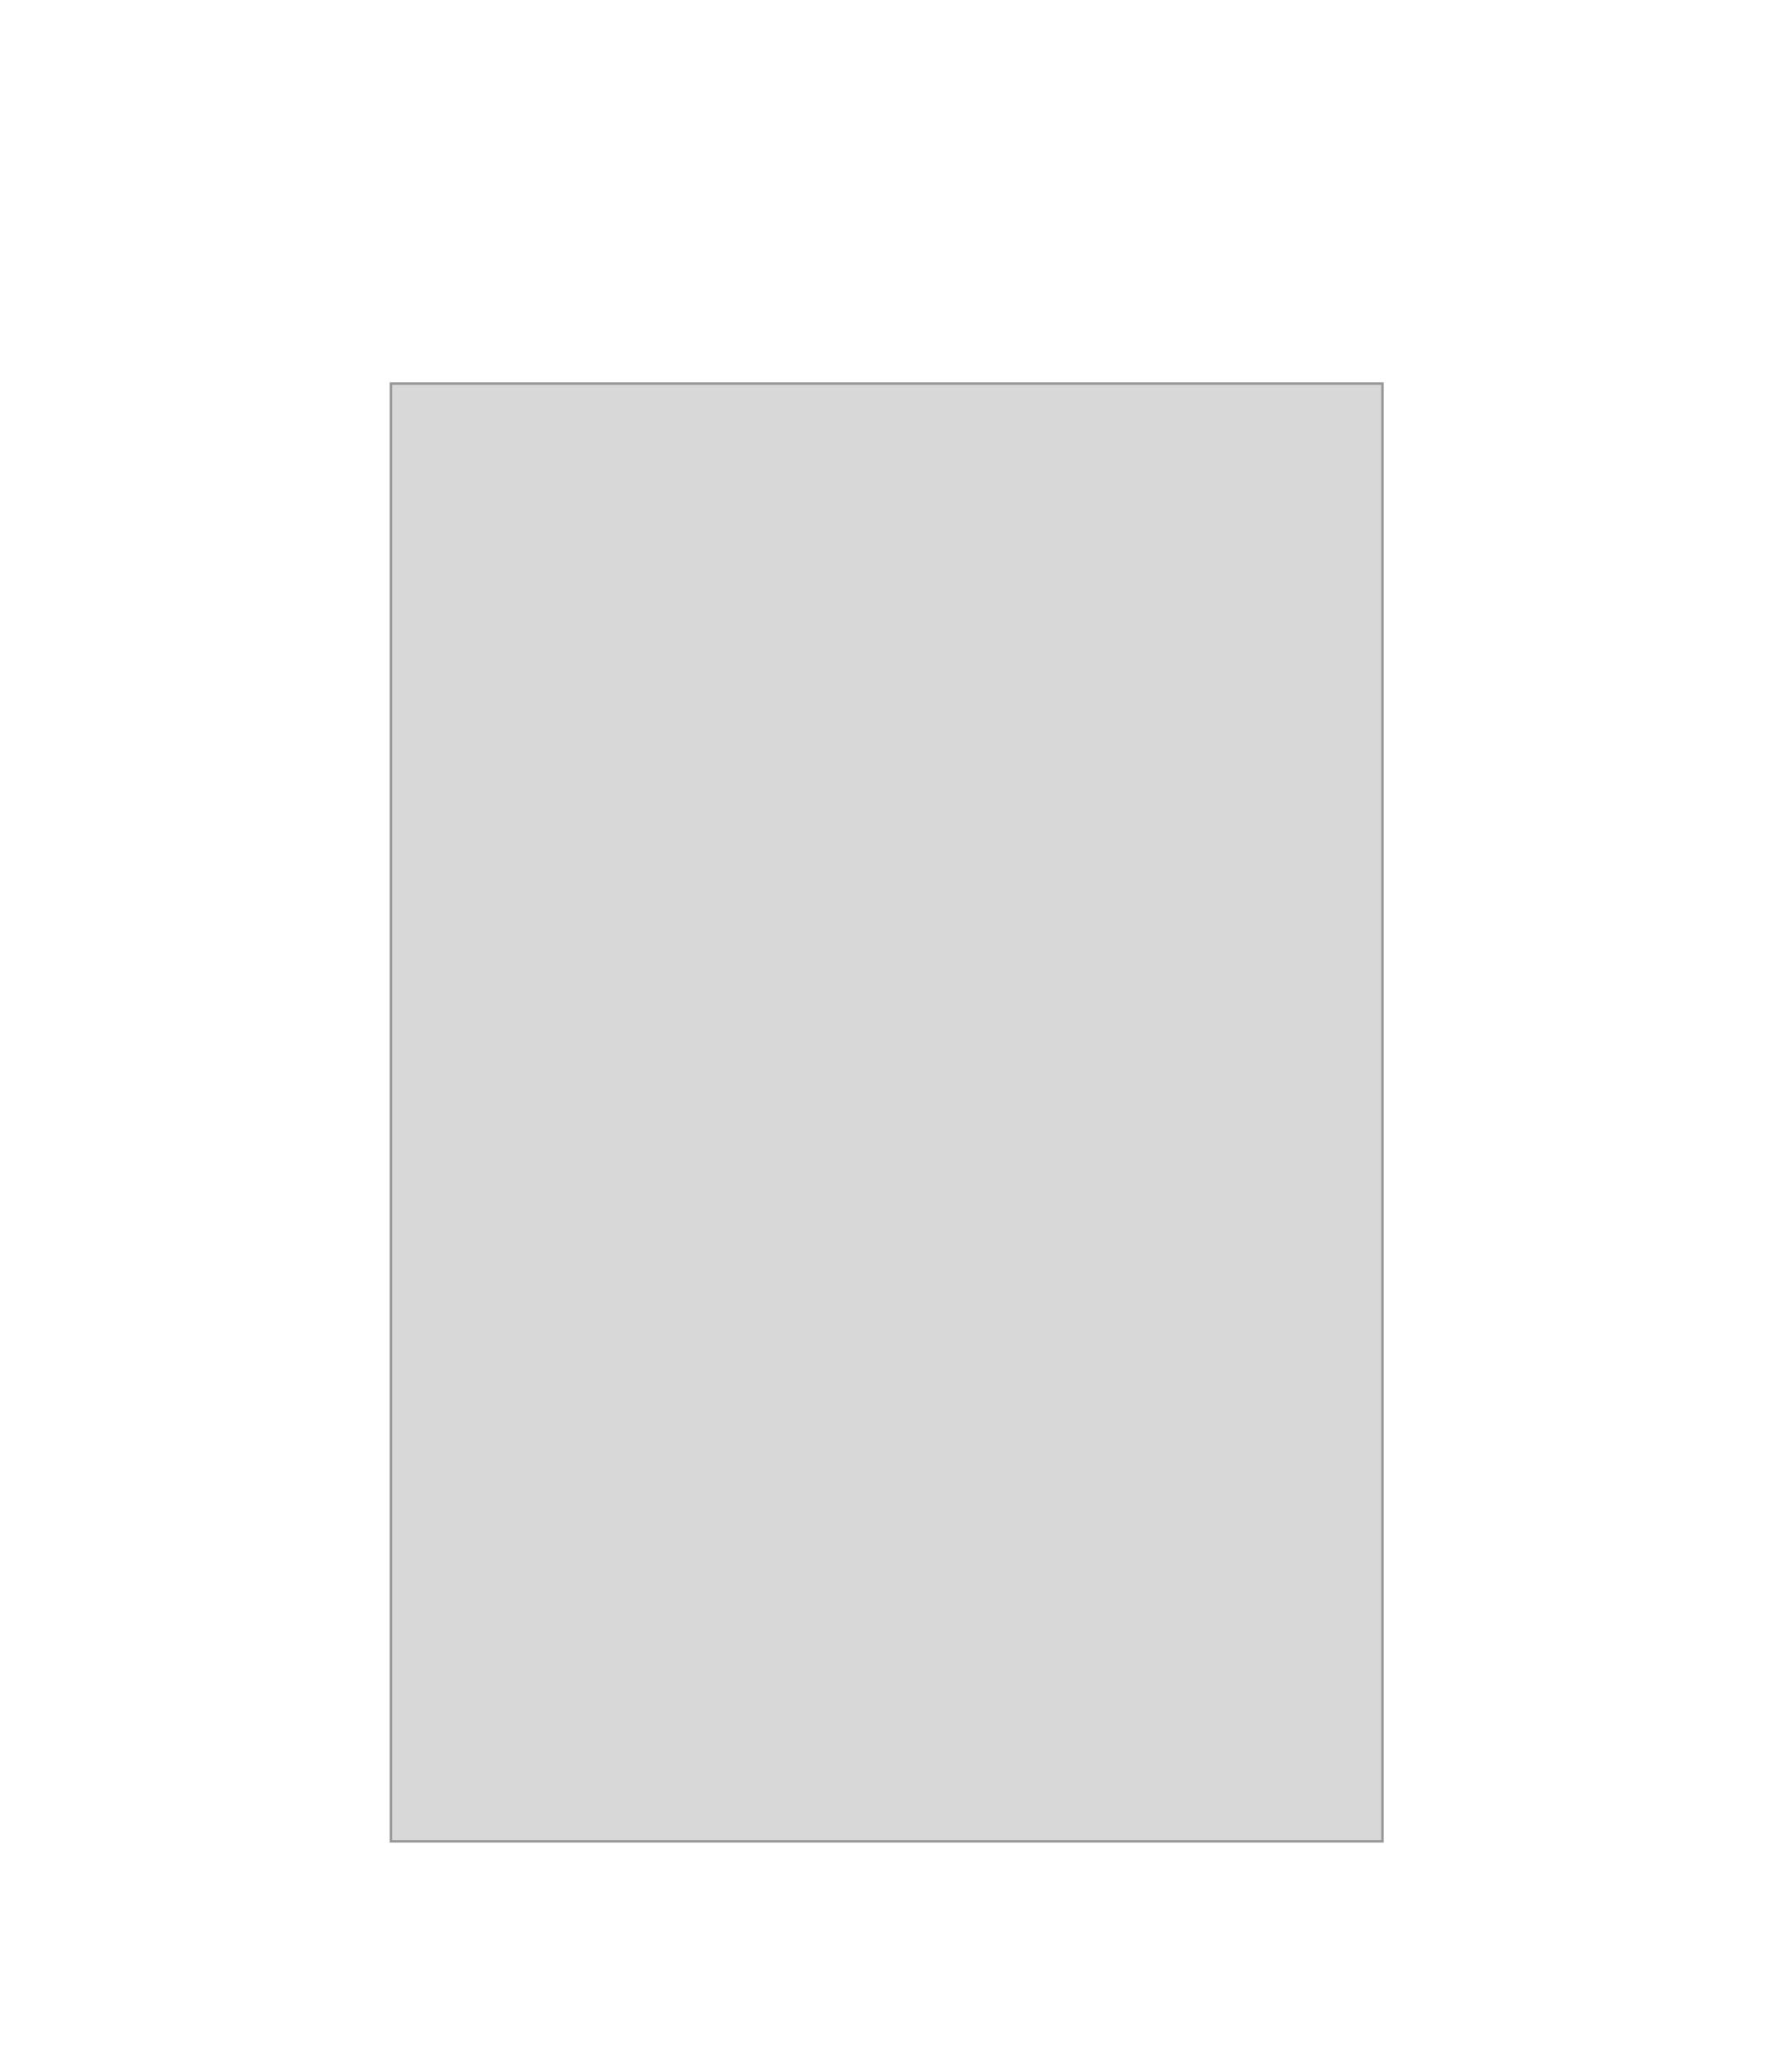
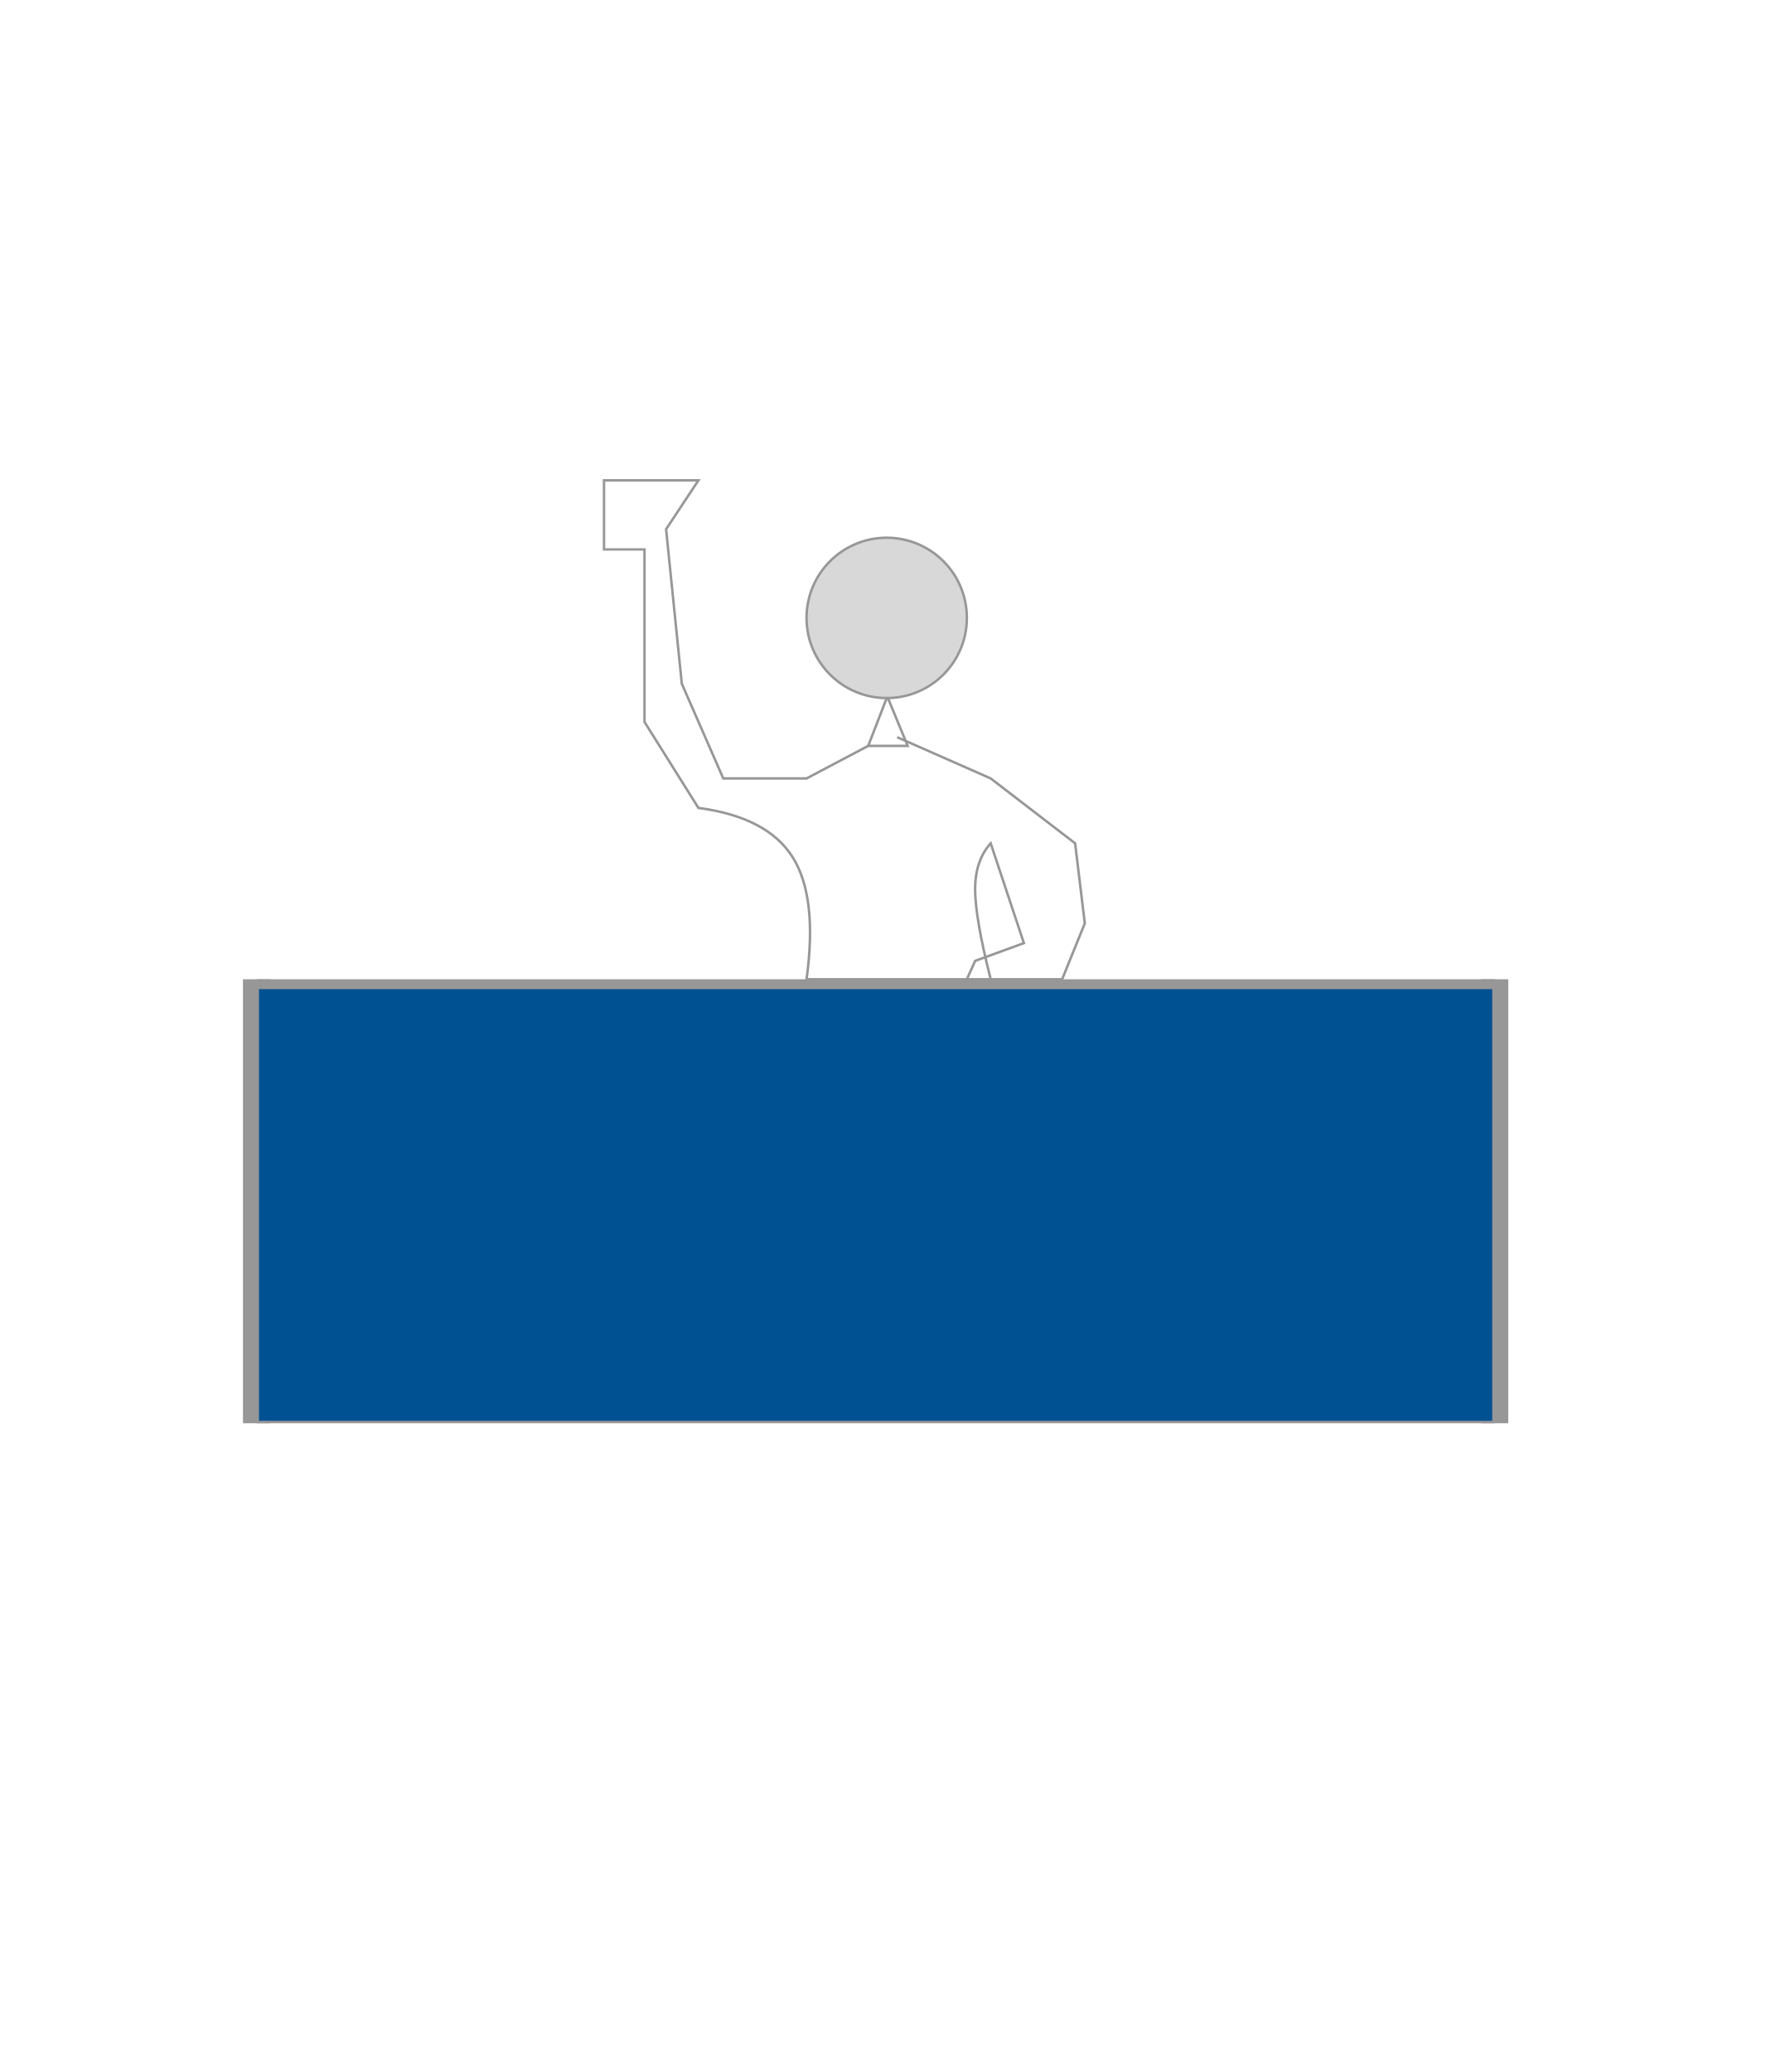
<svg xmlns="http://www.w3.org/2000/svg" width="720px" height="840px" viewBox="0 0 720 840" version="1.1">
  <g id="Fair-Illustration" stroke="none" stroke-width="1" fill="none" fill-rule="evenodd">
-     <rect id="Rectangle" stroke="#979797" fill="#D8D8D8" x="158.5" y="155.5" width="402" height="591" />
+     <path d="M104.122,402.493 L605.978,402.493" id="Path-10" stroke="#979797" stroke-width="11" />
+     <path d="M104,577 L104,397" id="Path-10-Copy" stroke="#979797" stroke-width="11" />
+     <path d="M606,577 L606,397" id="Path-10-Copy-2" stroke="#979797" stroke-width="11" />
+     <circle id="Oval" stroke="#979797" fill="#D8D8D8" cx="359.5" cy="250.5" r="32.5" />
+     <polygon id="Path-11" stroke="#979797" points="359.5 283 352 302.384 368 302.384 360 283" />
+     <path d="M352,302.384 L327,315.581 L293.234,315.581 L276.424,277.183 L270.053,214.552 L283.161,194.729 L244.883,194.729 L244.883,222.742 L261.31,222.742 L261.31,262.856 L261.31,292.692 L283.161,327.534 C301.791,330.015 314.517,336.661 321.34,347.472 C328.163,358.283 330.049,374.792 327,397 L401.658,397 C397.452,380.415 395.349,368.25 395.349,360.504 C395.349,352.758 397.452,346.551 401.658,341.884 L415.115,382.339 L395.349,389.553 L392,397 L430.631,397 L439.814,374.323 L435.885,341.884 L401.658,315.581 L363.738,298.859" id="Path-12" stroke="#979797" />
+     <rect id="Rectangle" stroke="#979797" fill="#005191" x="104.5" y="400.5" width="501" height="176" />
  </g>
</svg>
